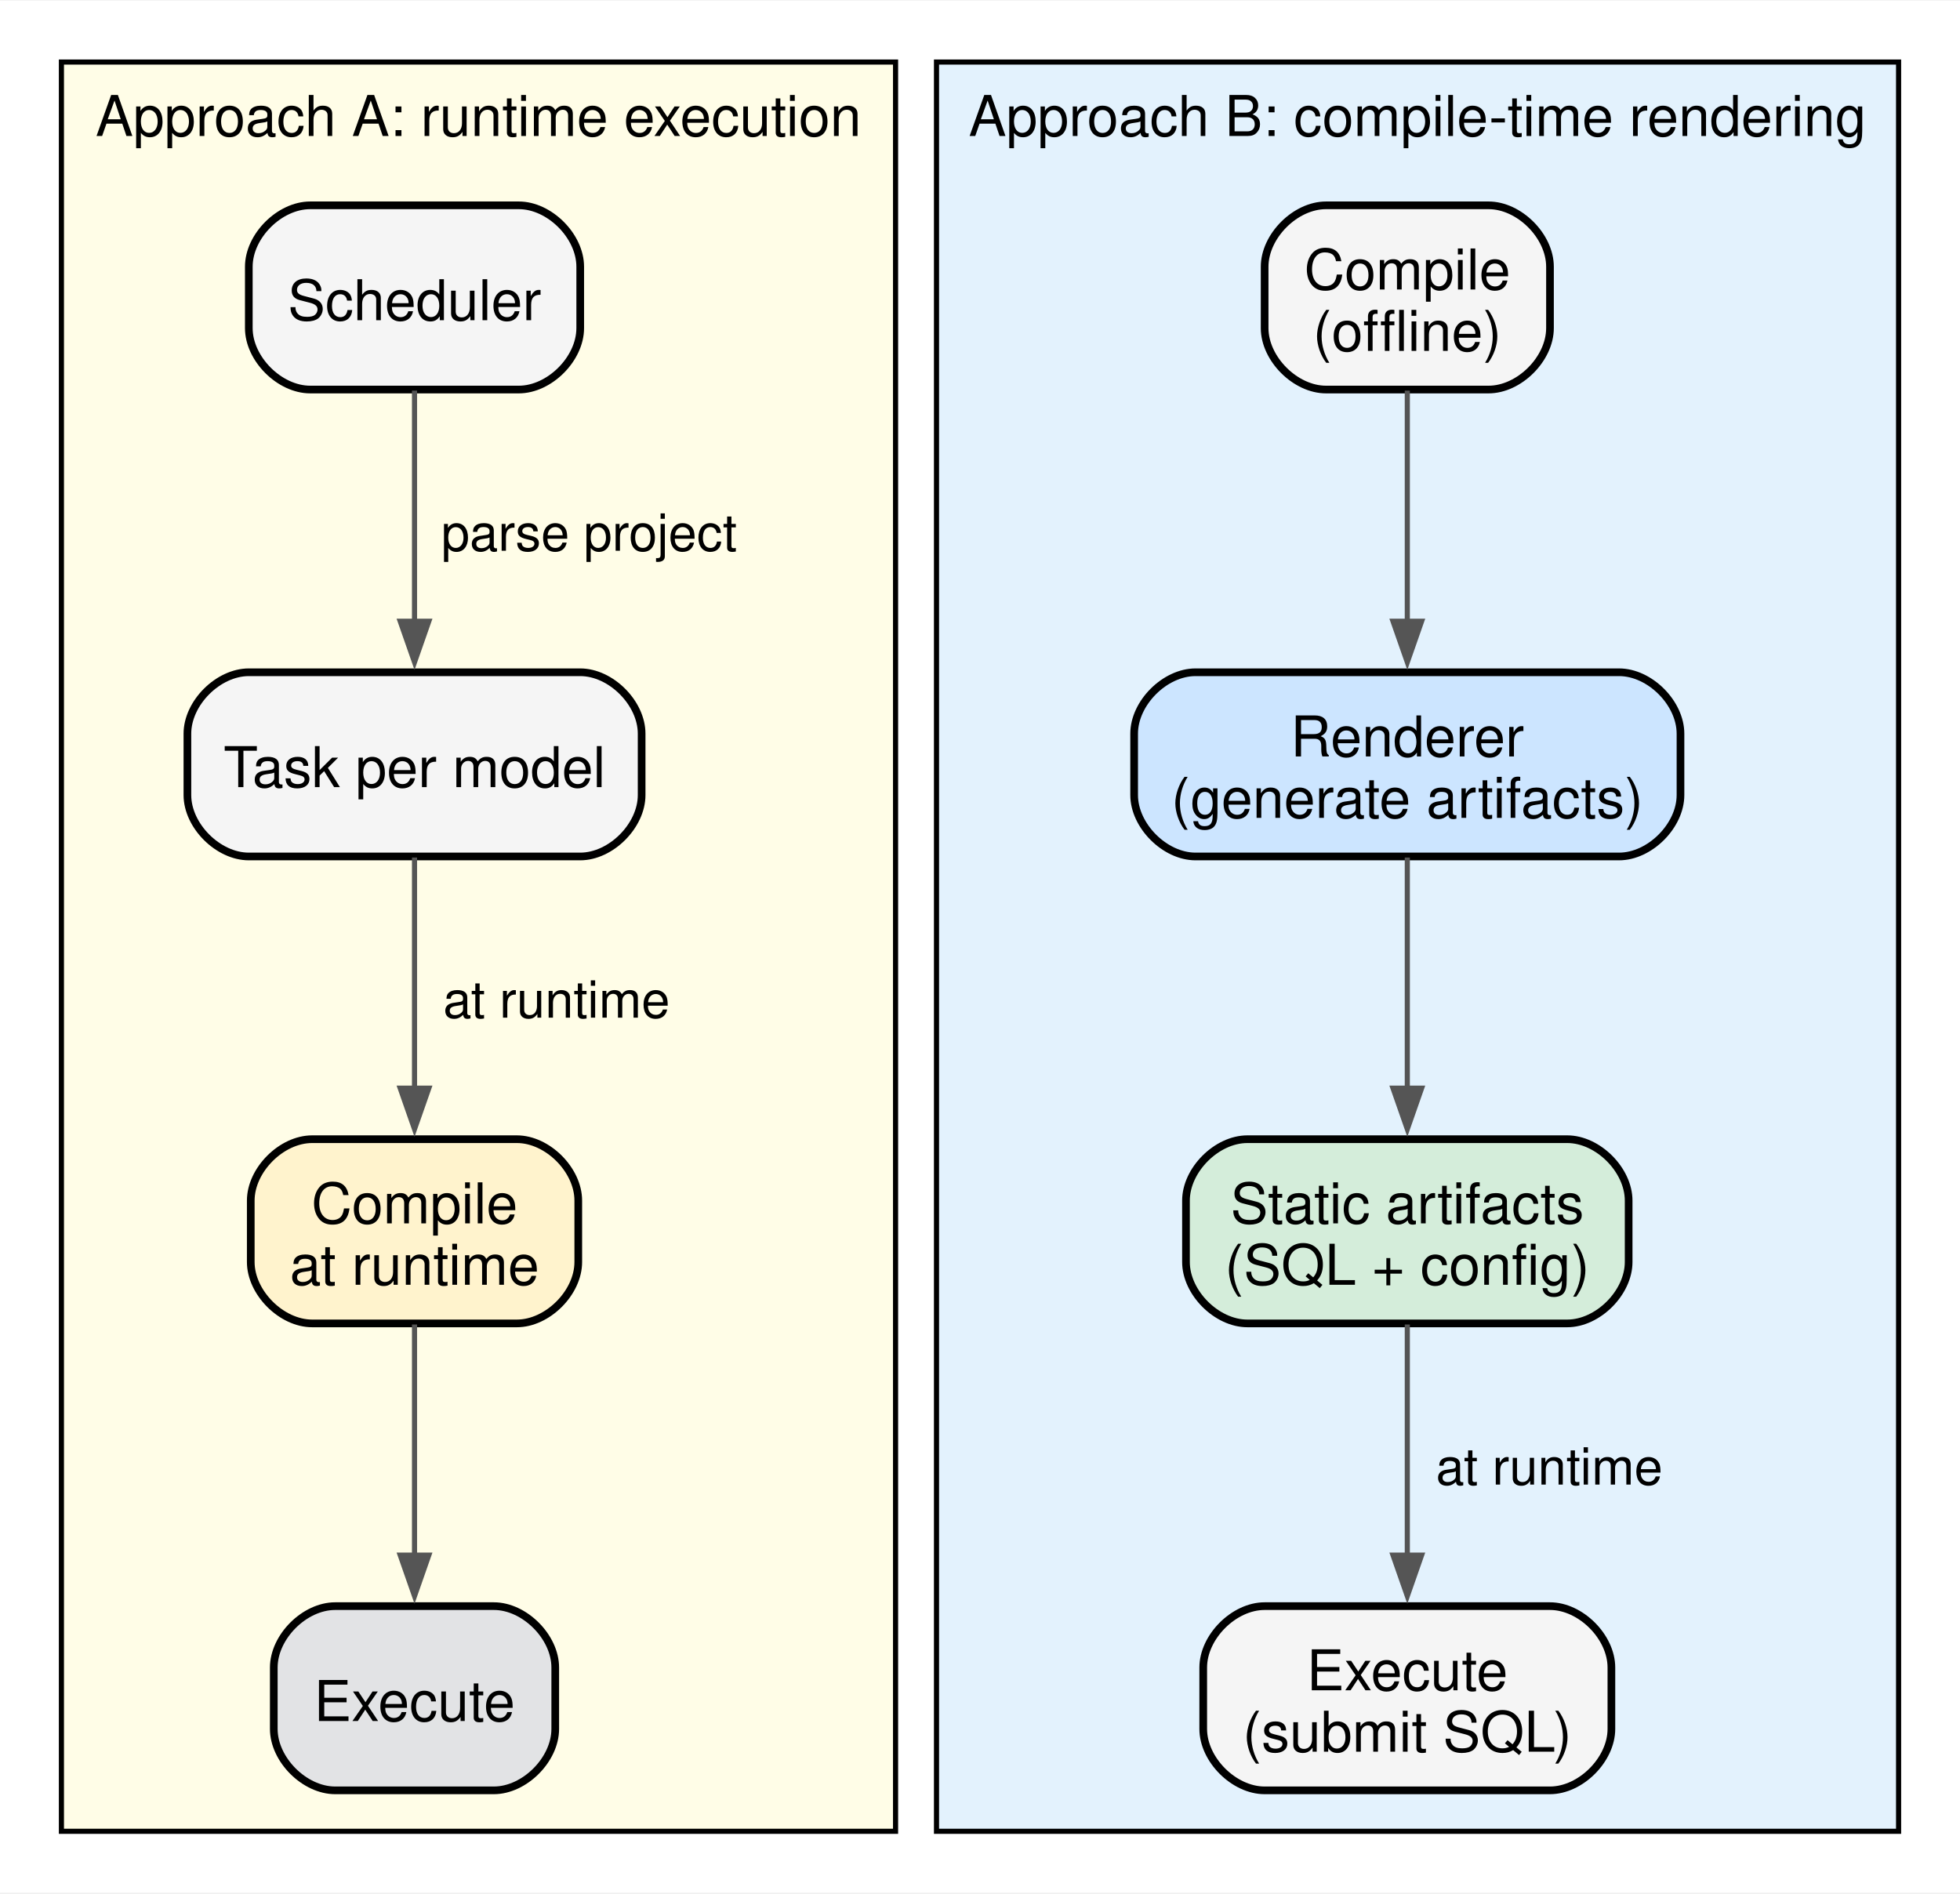
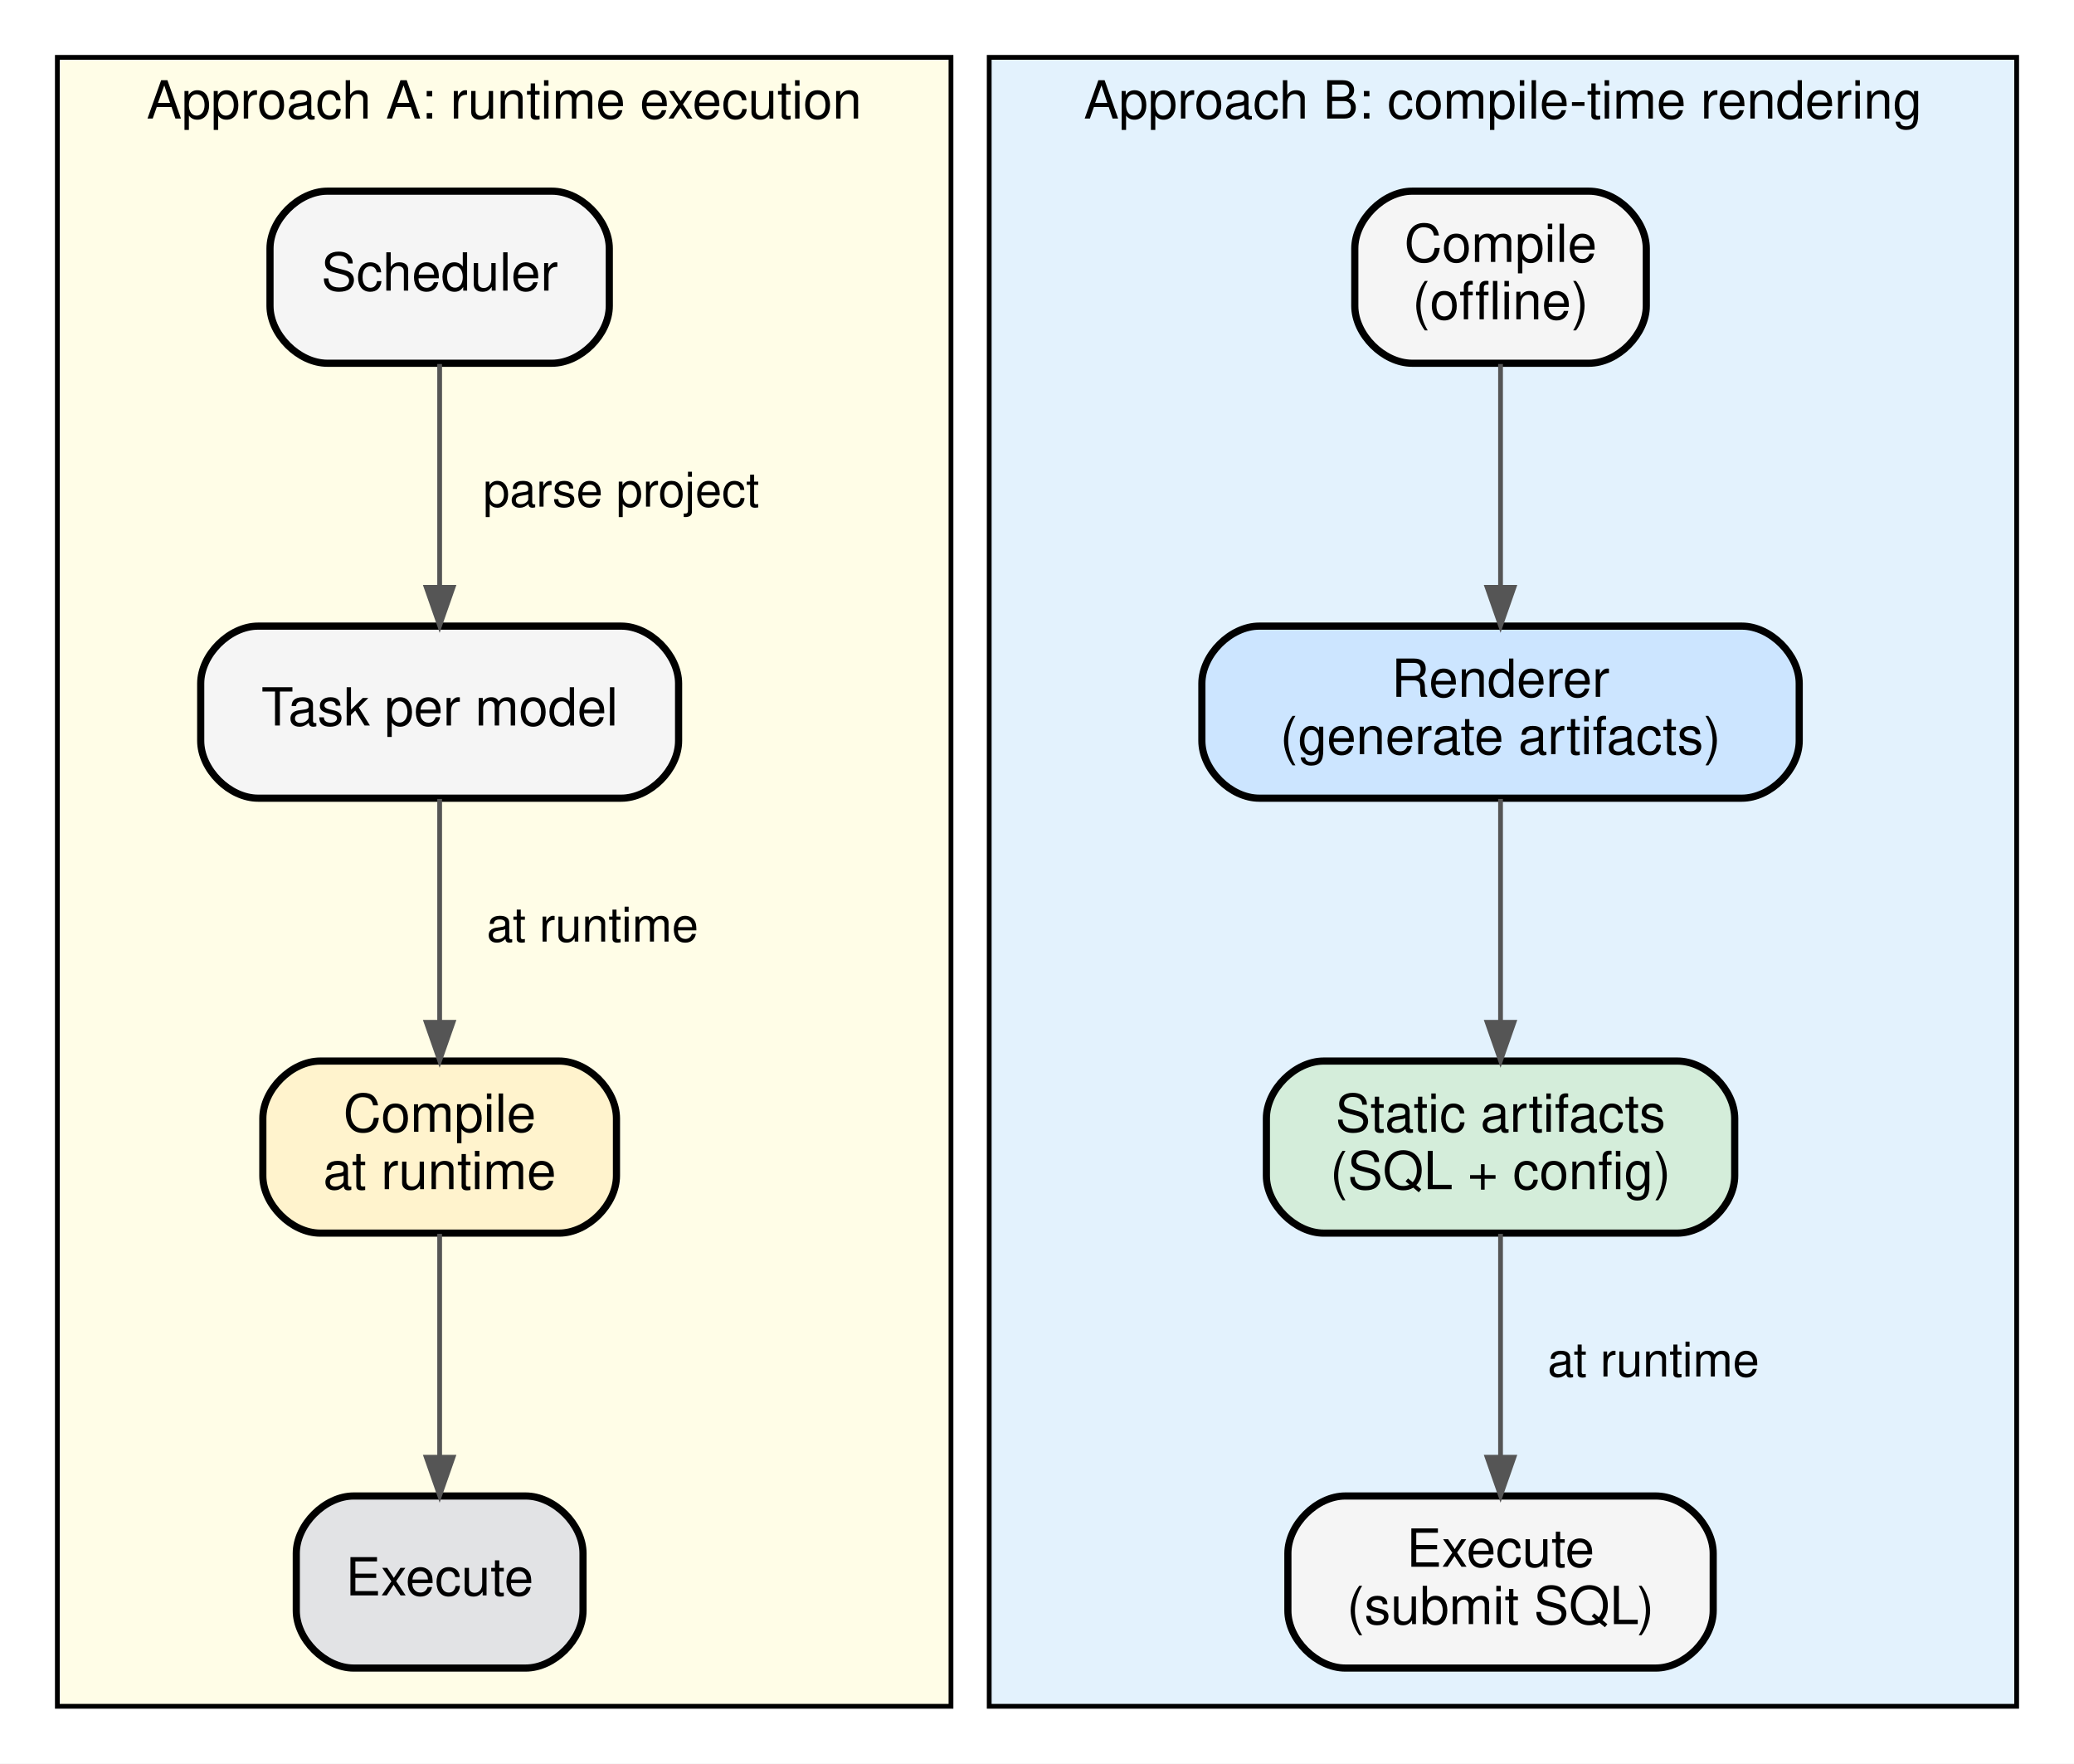
- <svg xmlns="http://www.w3.org/2000/svg" width="383pt" height="370pt" viewBox="0.00 0.00 383.00 369.75">
-   <g id="graph0" class="graph" transform="scale(1 1) rotate(0) translate(4 365.75)">
-     <polygon fill="white" stroke="none" points="-4,4 -4,-365.75 379,-365.75 379,4 -4,4" />
+ <svg xmlns="http://www.w3.org/2000/svg" width="434pt" height="369pt" viewBox="0.00 0.00 434.00 369.00">
+   <g id="graph0" class="graph" transform="scale(1 1) rotate(0) translate(4 365)">
+     <polygon fill="white" stroke="transparent" points="-4,4 -4,-365 430,-365 430,4 -4,4" />
    <g id="clust1" class="cluster">
-       <polygon fill="#fffde7" stroke="black" points="8,-8 8,-353.75 171,-353.75 171,-8 8,-8" />
-       <text text-anchor="middle" x="89.5" y="-339.3" font-family="Helvetica,sans-Serif" font-size="11.00">Approach A: runtime execution</text>
+       <polygon fill="#fffde7" stroke="black" points="8,-8 8,-353 195,-353 195,-8 8,-8" />
+       <text text-anchor="middle" x="101.5" y="-340.2" font-family="Helvetica,sans-Serif" font-size="11.00">Approach A: runtime execution</text>
    </g>
    <g id="clust2" class="cluster">
-       <polygon fill="#e3f2fd" stroke="black" points="179,-8 179,-353.75 367,-353.75 367,-8 179,-8" />
-       <text text-anchor="middle" x="273" y="-339.3" font-family="Helvetica,sans-Serif" font-size="11.00">Approach B: compile-time rendering</text>
+       <polygon fill="#e3f2fd" stroke="black" points="203,-8 203,-353 418,-353 418,-8 203,-8" />
+       <text text-anchor="middle" x="310.5" y="-340.2" font-family="Helvetica,sans-Serif" font-size="11.00">Approach B: compile-time rendering</text>
    </g>
    <g id="node1" class="node">
-       <path fill="#f5f5f5" stroke="black" stroke-width="1.5" d="M97.38,-325.75C97.38,-325.75 56.62,-325.75 56.62,-325.75 50.62,-325.75 44.62,-319.75 44.62,-313.75 44.62,-313.75 44.62,-301.75 44.62,-301.75 44.62,-295.75 50.62,-289.75 56.62,-289.75 56.62,-289.75 97.38,-289.75 97.38,-289.75 103.38,-289.75 109.38,-295.75 109.38,-301.75 109.38,-301.75 109.38,-313.75 109.38,-313.75 109.38,-319.75 103.38,-325.75 97.38,-325.75" />
-       <text text-anchor="middle" x="77" y="-303.3" font-family="Helvetica,sans-Serif" font-size="11.00">Scheduler</text>
+       <path fill="#f5f5f5" stroke="black" stroke-width="1.5" d="M111.5,-325C111.5,-325 64.5,-325 64.5,-325 58.5,-325 52.5,-319 52.5,-313 52.5,-313 52.5,-301 52.5,-301 52.5,-295 58.5,-289 64.5,-289 64.5,-289 111.5,-289 111.5,-289 117.5,-289 123.5,-295 123.5,-301 123.5,-301 123.5,-313 123.5,-313 123.5,-319 117.5,-325 111.5,-325" />
+       <text text-anchor="middle" x="88" y="-304.2" font-family="Helvetica,sans-Serif" font-size="11.00">Scheduler</text>
    </g>
    <g id="node2" class="node">
-       <path fill="#f5f5f5" stroke="black" stroke-width="1.5" d="M109.38,-234.5C109.38,-234.5 44.63,-234.5 44.63,-234.5 38.62,-234.5 32.62,-228.5 32.62,-222.5 32.62,-222.5 32.62,-210.5 32.62,-210.5 32.62,-204.5 38.62,-198.5 44.62,-198.5 44.62,-198.5 109.38,-198.5 109.38,-198.5 115.38,-198.5 121.38,-204.5 121.38,-210.5 121.38,-210.5 121.38,-222.5 121.38,-222.5 121.38,-228.5 115.38,-234.5 109.38,-234.5" />
-       <text text-anchor="middle" x="77" y="-212.05" font-family="Helvetica,sans-Serif" font-size="11.00">Task per model</text>
+       <path fill="#f5f5f5" stroke="black" stroke-width="1.5" d="M126,-234C126,-234 50,-234 50,-234 44,-234 38,-228 38,-222 38,-222 38,-210 38,-210 38,-204 44,-198 50,-198 50,-198 126,-198 126,-198 132,-198 138,-204 138,-210 138,-210 138,-222 138,-222 138,-228 132,-234 126,-234" />
+       <text text-anchor="middle" x="88" y="-213.2" font-family="Helvetica,sans-Serif" font-size="11.00">Task per model</text>
    </g>
    <g id="edge1" class="edge">
-       <path fill="none" stroke="#555555" d="M77,-289.54C77,-276.66 77,-258.8 77,-244.09" />
-       <polygon fill="#555555" stroke="#555555" points="79.8,-244.47 77,-236.47 74.2,-244.47 79.8,-244.47" />
-       <text text-anchor="middle" x="111.12" y="-258.25" font-family="Helvetica,sans-Serif" font-size="10.00">  parse project  </text>
+       <path fill="none" stroke="#555555" d="M88,-288.84C88,-275.67 88,-257.27 88,-242.39" />
+       <polygon fill="#555555" stroke="#555555" points="90.8,-242.11 88,-234.11 85.2,-242.11 90.8,-242.11" />
+       <text text-anchor="middle" x="126" y="-259" font-family="Helvetica,sans-Serif" font-size="10.00">  parse project  </text>
    </g>
    <g id="node3" class="node">
-       <path fill="#fff3cd" stroke="black" stroke-width="1.5" d="M97,-143.25C97,-143.25 57,-143.25 57,-143.25 51,-143.25 45,-137.25 45,-131.25 45,-131.25 45,-119.25 45,-119.25 45,-113.25 51,-107.25 57,-107.25 57,-107.25 97,-107.25 97,-107.25 103,-107.25 109,-113.25 109,-119.25 109,-119.25 109,-131.25 109,-131.25 109,-137.25 103,-143.25 97,-143.25" />
-       <text text-anchor="middle" x="77" y="-126.8" font-family="Helvetica,sans-Serif" font-size="11.00">Compile</text>
-       <text text-anchor="middle" x="77" y="-114.8" font-family="Helvetica,sans-Serif" font-size="11.00">at runtime</text>
+       <path fill="#fff3cd" stroke="black" stroke-width="1.5" d="M113,-143C113,-143 63,-143 63,-143 57,-143 51,-137 51,-131 51,-131 51,-119 51,-119 51,-113 57,-107 63,-107 63,-107 113,-107 113,-107 119,-107 125,-113 125,-119 125,-119 125,-131 125,-131 125,-137 119,-143 113,-143" />
+       <text text-anchor="middle" x="88" y="-128.2" font-family="Helvetica,sans-Serif" font-size="11.00">Compile</text>
+       <text text-anchor="middle" x="88" y="-116.2" font-family="Helvetica,sans-Serif" font-size="11.00">at runtime</text>
    </g>
    <g id="edge2" class="edge">
-       <path fill="none" stroke="#555555" d="M77,-198.29C77,-185.41 77,-167.55 77,-152.84" />
-       <polygon fill="#555555" stroke="#555555" points="79.8,-153.22 77,-145.22 74.2,-153.22 79.8,-153.22" />
-       <text text-anchor="middle" x="104.75" y="-167" font-family="Helvetica,sans-Serif" font-size="10.00">  at runtime  </text>
+       <path fill="none" stroke="#555555" d="M88,-197.84C88,-184.67 88,-166.27 88,-151.39" />
+       <polygon fill="#555555" stroke="#555555" points="90.8,-151.11 88,-143.11 85.2,-151.11 90.8,-151.11" />
+       <text text-anchor="middle" x="120" y="-168" font-family="Helvetica,sans-Serif" font-size="10.00">  at runtime  </text>
    </g>
    <g id="node4" class="node">
-       <path fill="#e2e3e5" stroke="black" stroke-width="1.5" d="M92.5,-52C92.5,-52 61.5,-52 61.5,-52 55.5,-52 49.5,-46 49.5,-40 49.5,-40 49.5,-28 49.5,-28 49.5,-22 55.5,-16 61.5,-16 61.5,-16 92.5,-16 92.5,-16 98.5,-16 104.5,-22 104.5,-28 104.5,-28 104.5,-40 104.5,-40 104.5,-46 98.5,-52 92.5,-52" />
-       <text text-anchor="middle" x="77" y="-29.55" font-family="Helvetica,sans-Serif" font-size="11.00">Execute</text>
+       <path fill="#e2e3e5" stroke="black" stroke-width="1.5" d="M106,-52C106,-52 70,-52 70,-52 64,-52 58,-46 58,-40 58,-40 58,-28 58,-28 58,-22 64,-16 70,-16 70,-16 106,-16 106,-16 112,-16 118,-22 118,-28 118,-28 118,-40 118,-40 118,-46 112,-52 106,-52" />
+       <text text-anchor="middle" x="88" y="-31.2" font-family="Helvetica,sans-Serif" font-size="11.00">Execute</text>
    </g>
    <g id="edge3" class="edge">
-       <path fill="none" stroke="#555555" d="M77,-107.04C77,-94.16 77,-76.3 77,-61.59" />
-       <polygon fill="#555555" stroke="#555555" points="79.8,-61.97 77,-53.97 74.2,-61.97 79.8,-61.97" />
+       <path fill="none" stroke="#555555" d="M88,-106.84C88,-93.67 88,-75.27 88,-60.39" />
+       <polygon fill="#555555" stroke="#555555" points="90.8,-60.11 88,-52.11 85.2,-60.11 90.8,-60.11" />
    </g>
    <g id="node5" class="node">
-       <path fill="#f5f5f5" stroke="black" stroke-width="1.5" d="M286.88,-325.75C286.88,-325.75 255.12,-325.75 255.12,-325.75 249.12,-325.75 243.12,-319.75 243.12,-313.75 243.12,-313.75 243.12,-301.75 243.12,-301.75 243.12,-295.75 249.12,-289.75 255.12,-289.75 255.12,-289.75 286.88,-289.75 286.88,-289.75 292.88,-289.75 298.88,-295.75 298.88,-301.75 298.88,-301.75 298.88,-313.75 298.88,-313.75 298.88,-319.75 292.88,-325.75 286.88,-325.75" />
-       <text text-anchor="middle" x="271" y="-309.3" font-family="Helvetica,sans-Serif" font-size="11.00">Compile</text>
-       <text text-anchor="middle" x="271" y="-297.3" font-family="Helvetica,sans-Serif" font-size="11.00">(offline)</text>
+       <path fill="#f5f5f5" stroke="black" stroke-width="1.5" d="M328.5,-325C328.5,-325 291.5,-325 291.5,-325 285.5,-325 279.5,-319 279.5,-313 279.5,-313 279.5,-301 279.5,-301 279.5,-295 285.5,-289 291.5,-289 291.5,-289 328.5,-289 328.5,-289 334.5,-289 340.5,-295 340.5,-301 340.5,-301 340.5,-313 340.5,-313 340.5,-319 334.5,-325 328.5,-325" />
+       <text text-anchor="middle" x="310" y="-310.2" font-family="Helvetica,sans-Serif" font-size="11.00">Compile</text>
+       <text text-anchor="middle" x="310" y="-298.2" font-family="Helvetica,sans-Serif" font-size="11.00">(offline)</text>
    </g>
    <g id="node6" class="node">
-       <path fill="#cce5ff" stroke="black" stroke-width="1.5" d="M312.38,-234.5C312.38,-234.5 229.62,-234.5 229.62,-234.5 223.62,-234.5 217.62,-228.5 217.62,-222.5 217.62,-222.5 217.62,-210.5 217.62,-210.5 217.62,-204.5 223.62,-198.5 229.62,-198.5 229.62,-198.5 312.38,-198.5 312.38,-198.5 318.38,-198.5 324.38,-204.5 324.38,-210.5 324.38,-210.5 324.38,-222.5 324.38,-222.5 324.38,-228.5 318.38,-234.5 312.38,-234.5" />
-       <text text-anchor="middle" x="271" y="-218.05" font-family="Helvetica,sans-Serif" font-size="11.00">Renderer</text>
-       <text text-anchor="middle" x="271" y="-206.05" font-family="Helvetica,sans-Serif" font-size="11.00">(generate artifacts)</text>
+       <path fill="#cce5ff" stroke="black" stroke-width="1.5" d="M360.5,-234C360.5,-234 259.5,-234 259.5,-234 253.5,-234 247.5,-228 247.5,-222 247.5,-222 247.5,-210 247.5,-210 247.5,-204 253.5,-198 259.5,-198 259.5,-198 360.5,-198 360.5,-198 366.5,-198 372.5,-204 372.5,-210 372.5,-210 372.5,-222 372.5,-222 372.5,-228 366.5,-234 360.5,-234" />
+       <text text-anchor="middle" x="310" y="-219.2" font-family="Helvetica,sans-Serif" font-size="11.00">Renderer</text>
+       <text text-anchor="middle" x="310" y="-207.2" font-family="Helvetica,sans-Serif" font-size="11.00">(generate artifacts)</text>
    </g>
    <g id="edge4" class="edge">
-       <path fill="none" stroke="#555555" d="M271,-289.54C271,-276.66 271,-258.8 271,-244.09" />
-       <polygon fill="#555555" stroke="#555555" points="273.8,-244.47 271,-236.47 268.2,-244.47 273.8,-244.47" />
+       <path fill="none" stroke="#555555" d="M310,-288.84C310,-275.67 310,-257.27 310,-242.39" />
+       <polygon fill="#555555" stroke="#555555" points="312.8,-242.11 310,-234.11 307.2,-242.11 312.8,-242.11" />
    </g>
    <g id="node7" class="node">
-       <path fill="#d4edda" stroke="black" stroke-width="1.5" d="M302.25,-143.25C302.25,-143.25 239.75,-143.25 239.75,-143.25 233.75,-143.25 227.75,-137.25 227.75,-131.25 227.75,-131.25 227.75,-119.25 227.75,-119.25 227.75,-113.25 233.75,-107.25 239.75,-107.25 239.75,-107.25 302.25,-107.25 302.25,-107.25 308.25,-107.25 314.25,-113.25 314.25,-119.25 314.25,-119.25 314.25,-131.25 314.25,-131.25 314.25,-137.25 308.25,-143.25 302.25,-143.25" />
-       <text text-anchor="middle" x="271" y="-126.8" font-family="Helvetica,sans-Serif" font-size="11.00">Static artifacts</text>
-       <text text-anchor="middle" x="271" y="-114.8" font-family="Helvetica,sans-Serif" font-size="11.00">(SQL + config)</text>
+       <path fill="#d4edda" stroke="black" stroke-width="1.5" d="M347,-143C347,-143 273,-143 273,-143 267,-143 261,-137 261,-131 261,-131 261,-119 261,-119 261,-113 267,-107 273,-107 273,-107 347,-107 347,-107 353,-107 359,-113 359,-119 359,-119 359,-131 359,-131 359,-137 353,-143 347,-143" />
+       <text text-anchor="middle" x="310" y="-128.2" font-family="Helvetica,sans-Serif" font-size="11.00">Static artifacts</text>
+       <text text-anchor="middle" x="310" y="-116.2" font-family="Helvetica,sans-Serif" font-size="11.00">(SQL + config)</text>
    </g>
    <g id="edge5" class="edge">
-       <path fill="none" stroke="#555555" d="M271,-198.29C271,-185.41 271,-167.55 271,-152.84" />
-       <polygon fill="#555555" stroke="#555555" points="273.8,-153.22 271,-145.22 268.2,-153.22 273.8,-153.22" />
+       <path fill="none" stroke="#555555" d="M310,-197.84C310,-184.67 310,-166.27 310,-151.39" />
+       <polygon fill="#555555" stroke="#555555" points="312.8,-151.11 310,-143.11 307.2,-151.11 312.8,-151.11" />
    </g>
    <g id="node8" class="node">
-       <path fill="#f5f5f5" stroke="black" stroke-width="1.5" d="M298.88,-52C298.88,-52 243.12,-52 243.12,-52 237.12,-52 231.12,-46 231.12,-40 231.12,-40 231.12,-28 231.12,-28 231.12,-22 237.12,-16 243.12,-16 243.12,-16 298.88,-16 298.88,-16 304.88,-16 310.88,-22 310.88,-28 310.88,-28 310.88,-40 310.88,-40 310.88,-46 304.88,-52 298.88,-52" />
-       <text text-anchor="middle" x="271" y="-35.55" font-family="Helvetica,sans-Serif" font-size="11.00">Execute</text>
-       <text text-anchor="middle" x="271" y="-23.55" font-family="Helvetica,sans-Serif" font-size="11.00">(submit SQL)</text>
+       <path fill="#f5f5f5" stroke="black" stroke-width="1.5" d="M342.5,-52C342.5,-52 277.5,-52 277.5,-52 271.5,-52 265.5,-46 265.5,-40 265.5,-40 265.5,-28 265.5,-28 265.5,-22 271.5,-16 277.5,-16 277.5,-16 342.5,-16 342.5,-16 348.5,-16 354.5,-22 354.5,-28 354.5,-28 354.5,-40 354.5,-40 354.5,-46 348.5,-52 342.5,-52" />
+       <text text-anchor="middle" x="310" y="-37.2" font-family="Helvetica,sans-Serif" font-size="11.00">Execute</text>
+       <text text-anchor="middle" x="310" y="-25.2" font-family="Helvetica,sans-Serif" font-size="11.00">(submit SQL)</text>
    </g>
    <g id="edge6" class="edge">
-       <path fill="none" stroke="#555555" d="M271,-107.04C271,-94.16 271,-76.3 271,-61.59" />
-       <polygon fill="#555555" stroke="#555555" points="273.8,-61.97 271,-53.97 268.2,-61.97 273.8,-61.97" />
-       <text text-anchor="middle" x="298.75" y="-75.75" font-family="Helvetica,sans-Serif" font-size="10.00">  at runtime  </text>
+       <path fill="none" stroke="#555555" d="M310,-106.84C310,-93.67 310,-75.27 310,-60.39" />
+       <polygon fill="#555555" stroke="#555555" points="312.8,-60.11 310,-52.11 307.2,-60.11 312.8,-60.11" />
+       <text text-anchor="middle" x="342" y="-77" font-family="Helvetica,sans-Serif" font-size="10.00">  at runtime  </text>
    </g>
  </g>
</svg>
